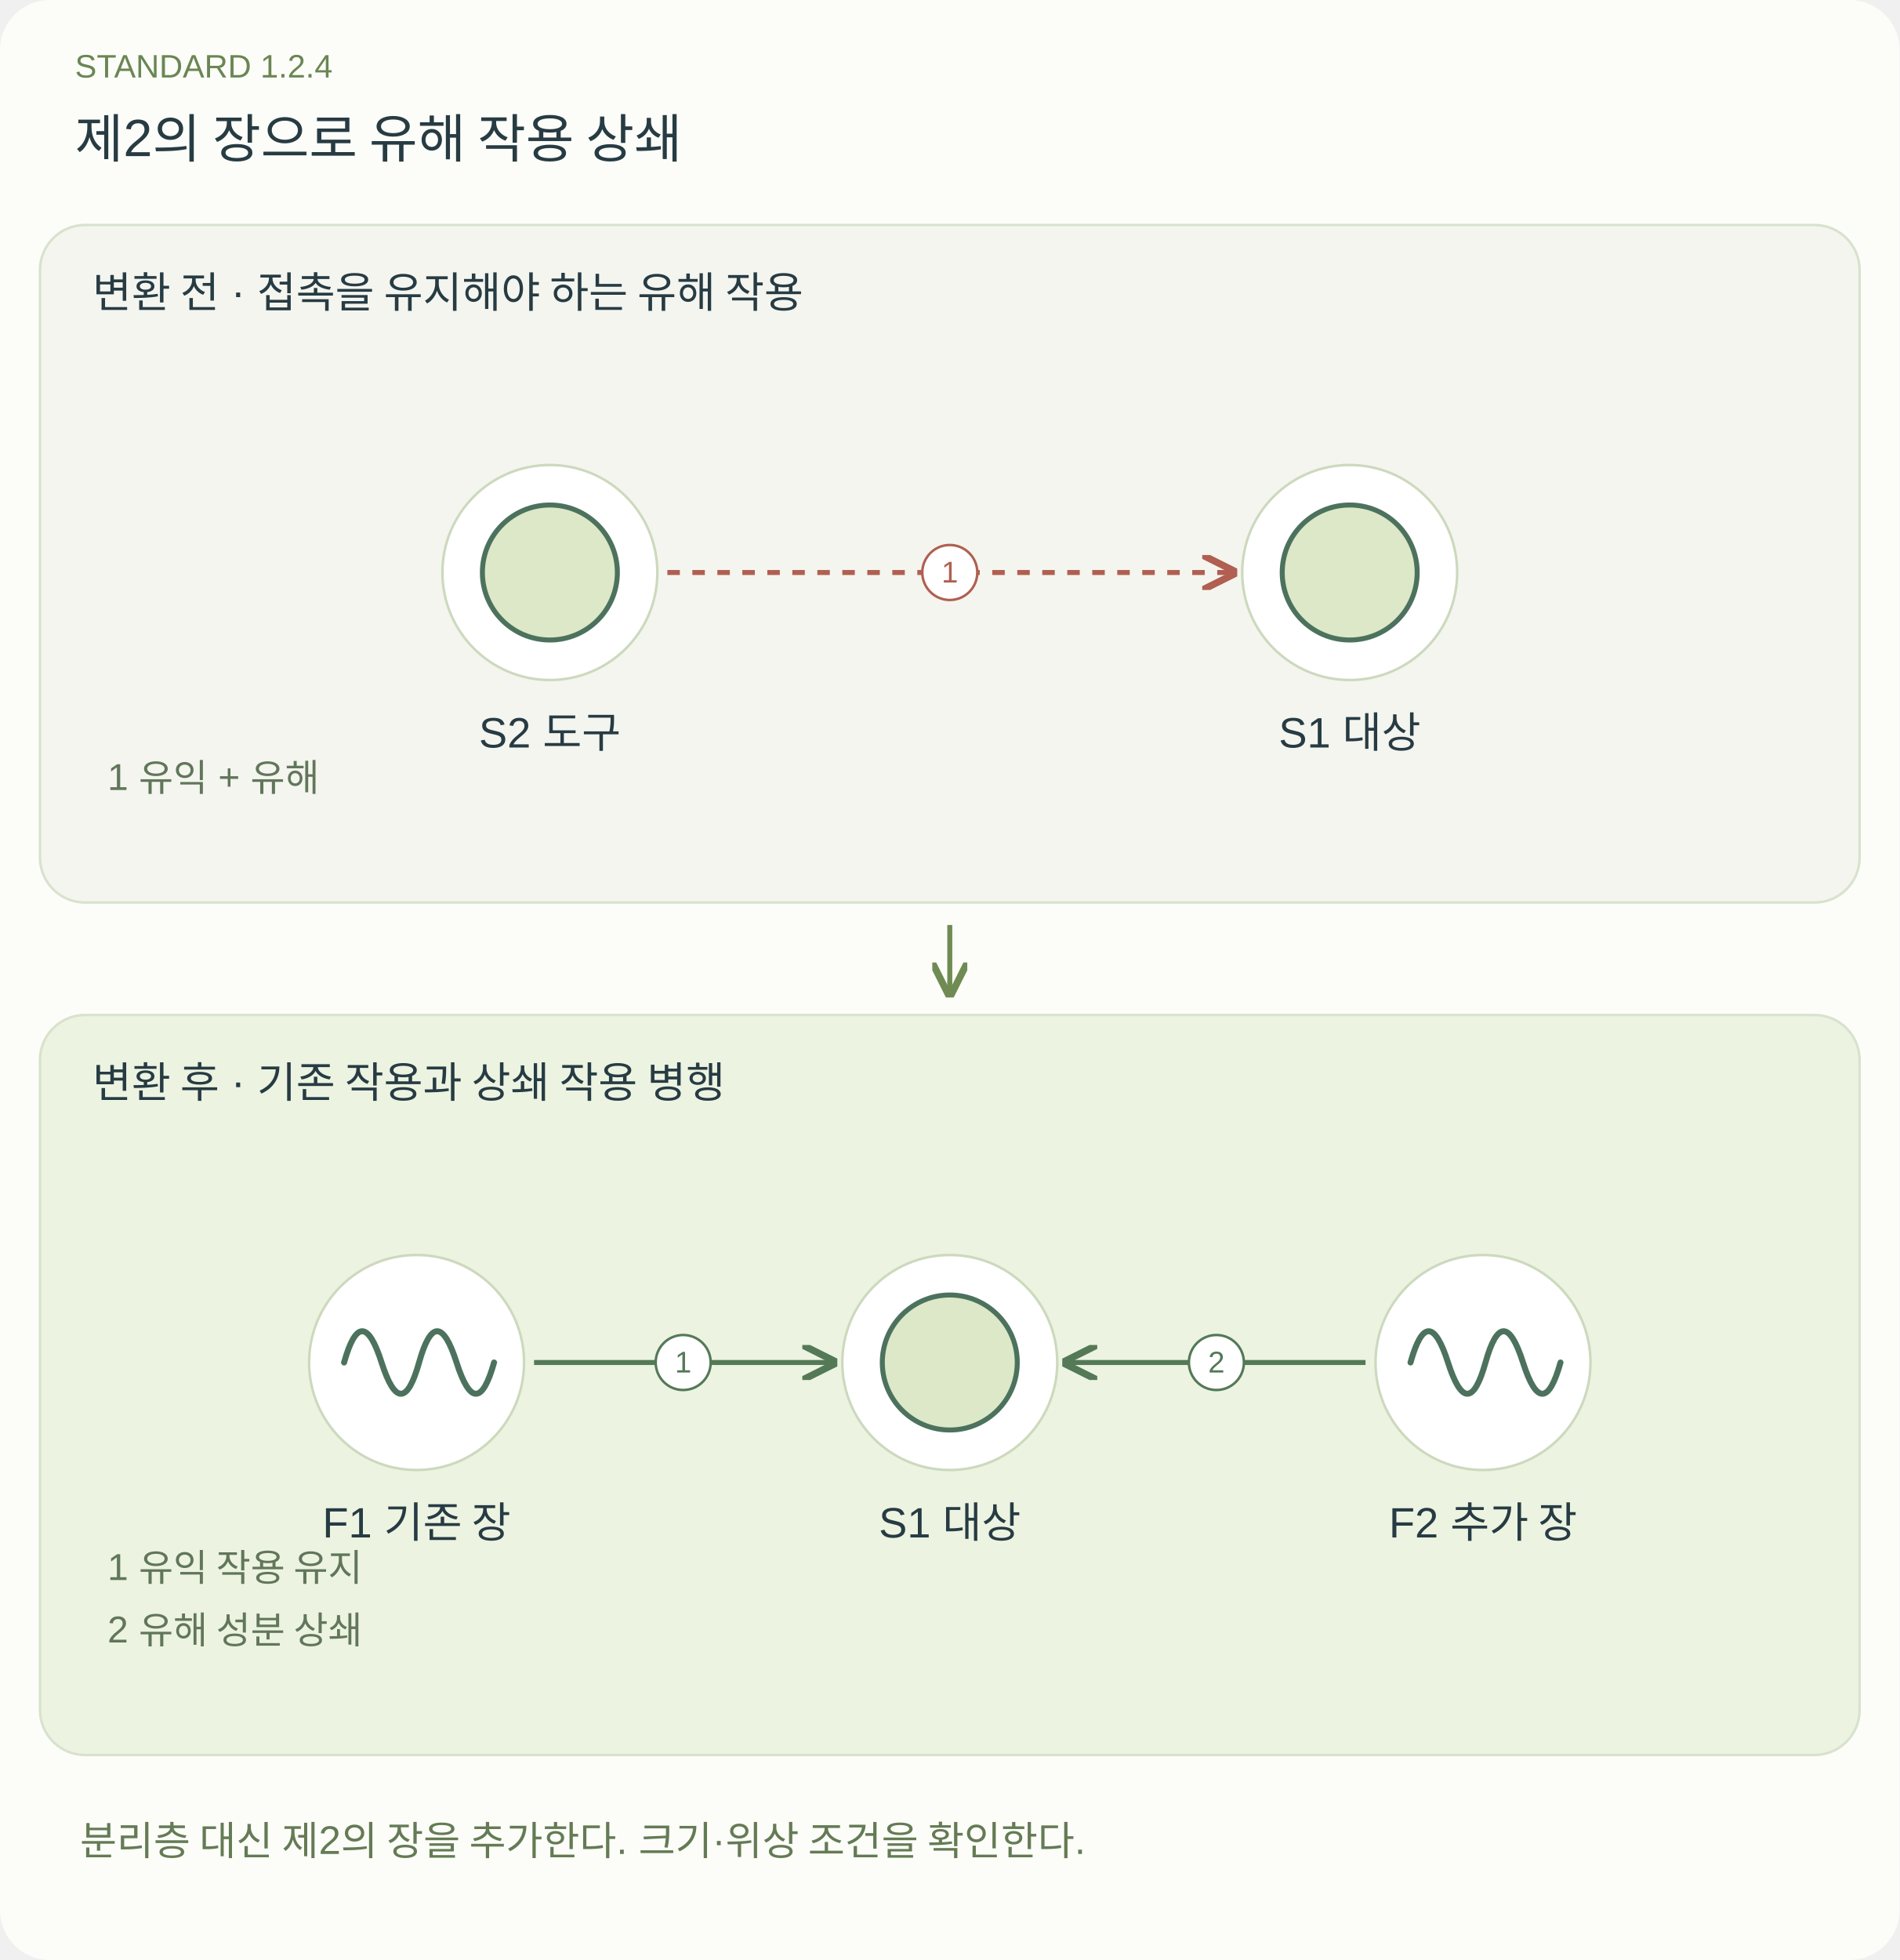
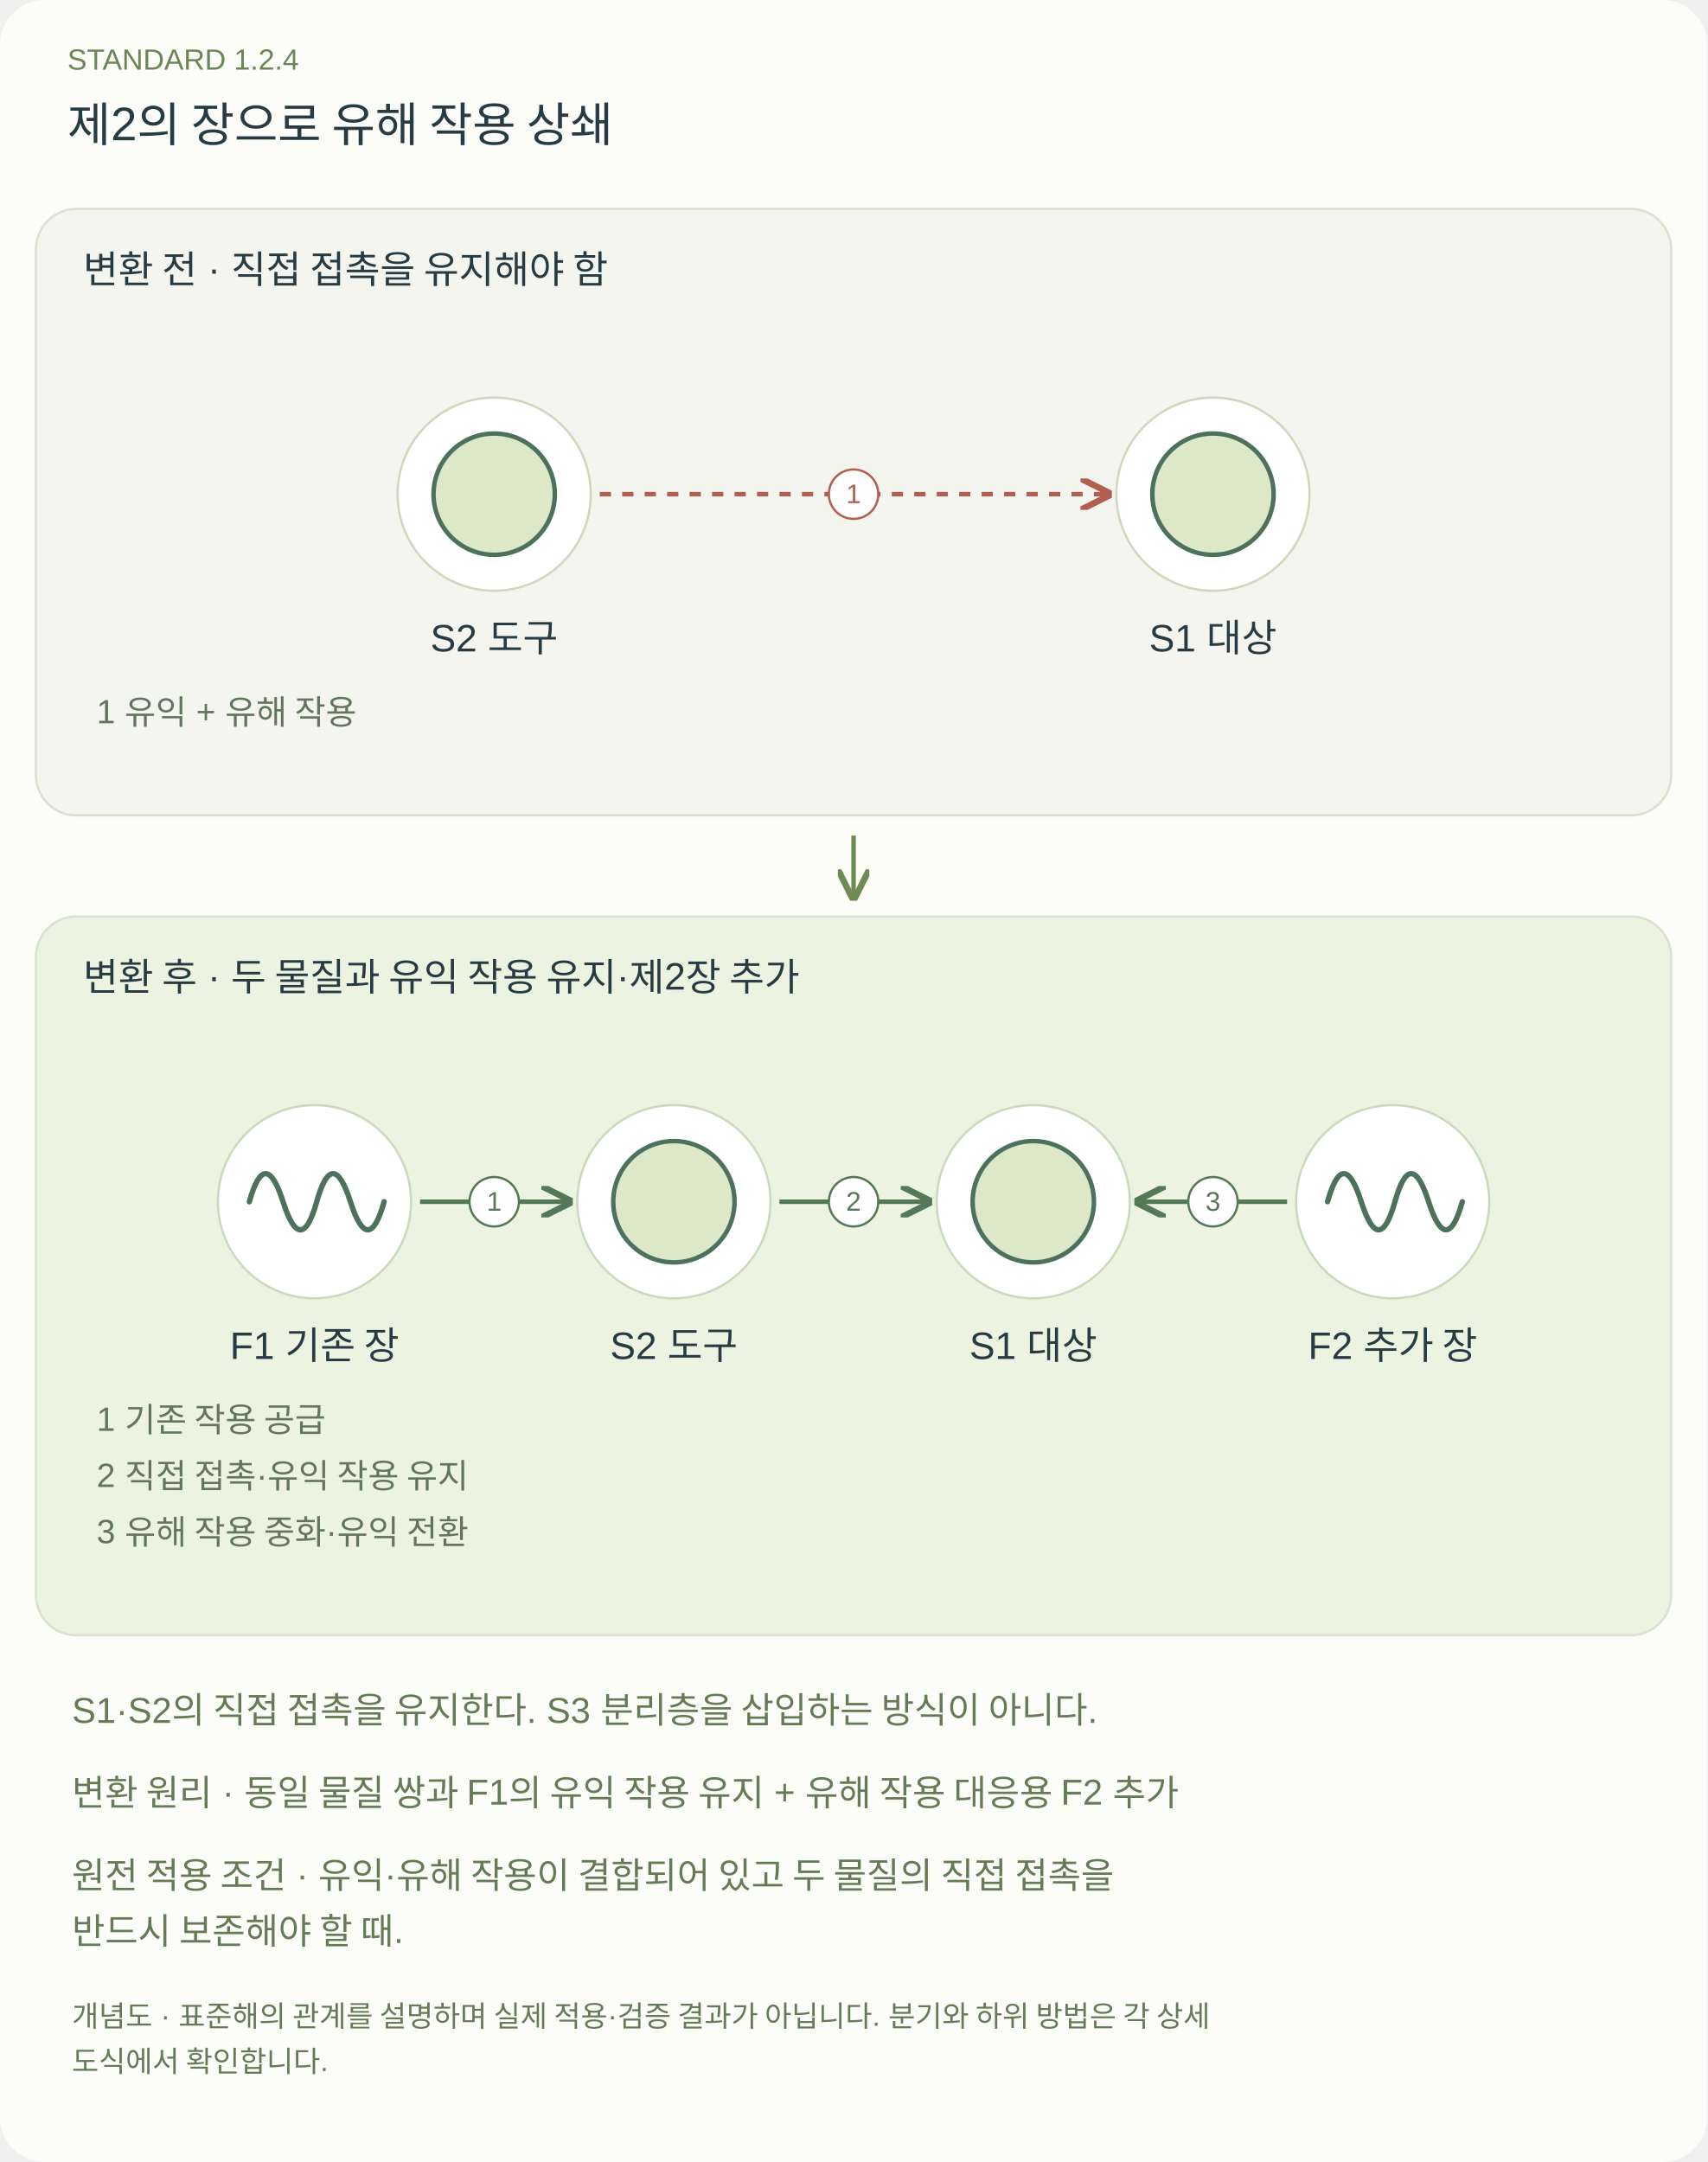
- <svg xmlns="http://www.w3.org/2000/svg" viewBox="0 0 760 784" role="img" aria-label="1.2.4 제2의 장으로 유해 작용 상쇄 구조도" data-standard-code="1.2.4" style="font-family:Arial,Malgun Gothic,sans-serif">
+ <svg xmlns="http://www.w3.org/2000/svg" viewBox="0 0 760 962.5" role="img" aria-label="1.2.4 제2의 장으로 유해 작용 상쇄 개념도" data-standard-code="1.2.4" style="font-family:Arial,Malgun Gothic,sans-serif">
  <rect width="100%" height="100%" rx="20" fill="#fcfdf8" />
  <defs>
    <marker id="sis-1-2-4" markerWidth="7" markerHeight="7" refX="6" refY="3.5" orient="auto-start-reverse">
      <path d="M0,0 L7,3.5 L0,7" fill="none" stroke="context-stroke" stroke-width="1.4" />
    </marker>
  </defs>
  <text x="30" y="31" text-anchor="start" fill="#6a8654" font-size="13">
    <tspan x="30" dy="0">STANDARD 1.2.4</tspan>
  </text>
  <text x="30" y="63" text-anchor="start" fill="#273b43" font-size="21">
    <tspan x="30" dy="0">제2의 장으로 유해 작용 상쇄</tspan>
  </text>
  <g data-standard="1.2.4" data-phase="before">
-     <rect x="16" y="90" width="728" height="271" rx="18" fill="#f4f5ef" stroke="#d8e2cd" />
-     <text x="37" y="123" text-anchor="start" fill="#273b43" font-size="17">
-       <tspan x="37" dy="0">변환 전 · 접촉을 유지해야 하는 유해 작용</tspan>
+     <rect x="16" y="93" width="728" height="270" rx="18" fill="#f4f5ef" stroke="#d8e2cd" />
+     <text x="37" y="126" text-anchor="start" fill="#273b43" font-size="17">
+       <tspan x="37" dy="0">변환 전 · 직접 접촉을 유지해야 함</tspan>
    </text>
-     <path class="sis-edge" data-source="S2" data-target="S1" d="M267.0,229 L493.0,229" fill="none" stroke="#b05f51" stroke-width="2" stroke-dasharray="5 5" marker-end="url(#sis-1-2-4)" />
-     <circle cx="380.0" cy="229" r="11" fill="white" stroke="#b05f51" />
-     <text x="380.0" y="233" text-anchor="middle" fill="#b05f51" font-size="12">
+     <path class="sis-edge" data-source="S2" data-target="S1" data-style="harmful" d="M267.0,220 L493.0,220" fill="none" stroke="#b05f51" stroke-width="2" stroke-dasharray="5 5" marker-end="url(#sis-1-2-4)" />
+     <circle cx="380.0" cy="220" r="11" fill="white" stroke="#b05f51" />
+     <text x="380.0" y="224" text-anchor="middle" fill="#b05f51" font-size="12">
      <tspan x="380.0" dy="0">1</tspan>
    </text>
    <g class="sis-node" data-node="S2" data-kind="substance">
-       <circle cx="220.0" cy="229" r="43" fill="white" stroke="#ccd9bd" />
-       <g transform="translate(220.0,229)">
+       <circle cx="220.0" cy="220" r="43" fill="white" stroke="#ccd9bd" />
+       <g transform="translate(220.0,220)">
        <circle cx="0" cy="0" r="27" fill="#dce8c7" stroke="#4c725e" stroke-width="2" />
      </g>
-       <text x="220.0" y="299" text-anchor="middle" fill="#273b43" font-size="17">
+       <text x="220.0" y="290" text-anchor="middle" fill="#273b43" font-size="17">
        <tspan x="220.0" dy="0">S2 도구</tspan>
      </text>
    </g>
    <g class="sis-node" data-node="S1" data-kind="substance">
-       <circle cx="540.0" cy="229" r="43" fill="white" stroke="#ccd9bd" />
-       <g transform="translate(540.0,229)">
+       <circle cx="540.0" cy="220" r="43" fill="white" stroke="#ccd9bd" />
+       <g transform="translate(540.0,220)">
        <circle cx="0" cy="0" r="27" fill="#dce8c7" stroke="#4c725e" stroke-width="2" />
      </g>
-       <text x="540.0" y="299" text-anchor="middle" fill="#273b43" font-size="17">
+       <text x="540.0" y="290" text-anchor="middle" fill="#273b43" font-size="17">
        <tspan x="540.0" dy="0">S1 대상</tspan>
      </text>
    </g>
-     <text x="43" y="316" text-anchor="start" fill="#61765a" font-size="15">
-       <tspan x="43" dy="0">1  유익 + 유해</tspan>
+     <text x="43" y="322" text-anchor="start" fill="#61765a" font-size="15">
+       <tspan x="43" dy="0">1  유익 + 유해 작용</tspan>
    </text>
  </g>
-   <path d="M380,370 V397" stroke="#6f8b53" stroke-width="2" marker-end="url(#sis-1-2-4)" />
+   <path d="M380,372 V399" stroke="#6f8b53" stroke-width="2" marker-end="url(#sis-1-2-4)" />
  <g data-standard="1.2.4" data-phase="after">
-     <rect x="16" y="406" width="728" height="296" rx="18" fill="#ecf3e1" stroke="#d8e2cd" />
-     <text x="37" y="439" text-anchor="start" fill="#273b43" font-size="17">
-       <tspan x="37" dy="0">변환 후 · 기존 작용과 상쇄 작용 병행</tspan>
+     <rect x="16" y="408" width="728" height="320" rx="18" fill="#ecf3e1" stroke="#d8e2cd" />
+     <text x="37" y="441" text-anchor="start" fill="#273b43" font-size="17">
+       <tspan x="37" dy="0">변환 후 · 두 물질과 유익 작용 유지·제2장 추가</tspan>
    </text>
-     <path class="sis-edge" data-source="F1" data-target="S1" d="M213.667,545 L333.0,545" fill="none" stroke="#547957" stroke-width="2" marker-end="url(#sis-1-2-4)" />
-     <circle cx="273.333" cy="545" r="11" fill="white" stroke="#547957" />
-     <text x="273.333" y="549" text-anchor="middle" fill="#547957" font-size="12">
-       <tspan x="273.333" dy="0">1</tspan>
+     <path class="sis-edge" data-source="F1" data-target="S2" data-style="action" d="M187.0,535 L253.0,535" fill="none" stroke="#547957" stroke-width="2" marker-end="url(#sis-1-2-4)" />
+     <circle cx="220.0" cy="535" r="11" fill="white" stroke="#547957" />
+     <text x="220.0" y="539" text-anchor="middle" fill="#547957" font-size="12">
+       <tspan x="220.0" dy="0">1</tspan>
    </text>
-     <path class="sis-edge" data-source="F2" data-target="S1" d="M546.333,545 L427.0,545" fill="none" stroke="#547957" stroke-width="2" marker-end="url(#sis-1-2-4)" />
-     <circle cx="486.667" cy="545" r="11" fill="white" stroke="#547957" />
-     <text x="486.667" y="549" text-anchor="middle" fill="#547957" font-size="12">
-       <tspan x="486.667" dy="0">2</tspan>
+     <path class="sis-edge" data-source="S2" data-target="S1" data-style="action" d="M347.0,535 L413.0,535" fill="none" stroke="#547957" stroke-width="2" marker-end="url(#sis-1-2-4)" />
+     <circle cx="380.0" cy="535" r="11" fill="white" stroke="#547957" />
+     <text x="380.0" y="539" text-anchor="middle" fill="#547957" font-size="12">
+       <tspan x="380.0" dy="0">2</tspan>
+     </text>
+     <path class="sis-edge" data-source="F2" data-target="S1" data-style="action" d="M573.0,535 L507.0,535" fill="none" stroke="#547957" stroke-width="2" marker-end="url(#sis-1-2-4)" />
+     <circle cx="540.0" cy="535" r="11" fill="white" stroke="#547957" />
+     <text x="540.0" y="539" text-anchor="middle" fill="#547957" font-size="12">
+       <tspan x="540.0" dy="0">3</tspan>
    </text>
    <g class="sis-node" data-node="F1" data-kind="field">
-       <circle cx="166.667" cy="545" r="43" fill="white" stroke="#ccd9bd" />
-       <g transform="translate(166.6667,545)">
+       <circle cx="140.0" cy="535" r="43" fill="white" stroke="#ccd9bd" />
+       <g transform="translate(140.0,535)">
        <path d="M-29,0 Q-22,-25 -14,0 T1,0 T16,0 T31,0" fill="none" stroke="#4c725e" stroke-width="2.4" stroke-linecap="round" stroke-linejoin="round" />
      </g>
-       <text x="166.667" y="615" text-anchor="middle" fill="#273b43" font-size="17">
-         <tspan x="166.667" dy="0">F1 기존 장</tspan>
+       <text x="140.0" y="605" text-anchor="middle" fill="#273b43" font-size="17">
+         <tspan x="140.0" dy="0">F1 기존 장</tspan>
+       </text>
+     </g>
+     <g class="sis-node" data-node="S2" data-kind="substance">
+       <circle cx="300.0" cy="535" r="43" fill="white" stroke="#ccd9bd" />
+       <g transform="translate(300.0,535)">
+         <circle cx="0" cy="0" r="27" fill="#dce8c7" stroke="#4c725e" stroke-width="2" />
+       </g>
+       <text x="300.0" y="605" text-anchor="middle" fill="#273b43" font-size="17">
+         <tspan x="300.0" dy="0">S2 도구</tspan>
      </text>
    </g>
    <g class="sis-node" data-node="S1" data-kind="substance">
-       <circle cx="380.0" cy="545" r="43" fill="white" stroke="#ccd9bd" />
-       <g transform="translate(380.0,545)">
+       <circle cx="460.0" cy="535" r="43" fill="white" stroke="#ccd9bd" />
+       <g transform="translate(460.0,535)">
        <circle cx="0" cy="0" r="27" fill="#dce8c7" stroke="#4c725e" stroke-width="2" />
      </g>
-       <text x="380.0" y="615" text-anchor="middle" fill="#273b43" font-size="17">
-         <tspan x="380.0" dy="0">S1 대상</tspan>
+       <text x="460.0" y="605" text-anchor="middle" fill="#273b43" font-size="17">
+         <tspan x="460.0" dy="0">S1 대상</tspan>
      </text>
    </g>
    <g class="sis-node" data-node="F2" data-kind="field">
-       <circle cx="593.333" cy="545" r="43" fill="white" stroke="#ccd9bd" />
-       <g transform="translate(593.3333,545)">
+       <circle cx="620.0" cy="535" r="43" fill="white" stroke="#ccd9bd" />
+       <g transform="translate(620.0,535)">
        <path d="M-29,0 Q-22,-25 -14,0 T1,0 T16,0 T31,0" fill="none" stroke="#4c725e" stroke-width="2.4" stroke-linecap="round" stroke-linejoin="round" />
      </g>
-       <text x="593.333" y="615" text-anchor="middle" fill="#273b43" font-size="17">
-         <tspan x="593.333" dy="0">F2 추가 장</tspan>
+       <text x="620.0" y="605" text-anchor="middle" fill="#273b43" font-size="17">
+         <tspan x="620.0" dy="0">F2 추가 장</tspan>
      </text>
    </g>
-     <text x="43" y="632" text-anchor="start" fill="#61765a" font-size="15">
-       <tspan x="43" dy="0">1  유익 작용 유지</tspan>
+     <text x="43" y="637" text-anchor="start" fill="#61765a" font-size="15">
+       <tspan x="43" dy="0">1  기존 작용 공급</tspan>
    </text>
-     <text x="43" y="657" text-anchor="start" fill="#61765a" font-size="15">
-       <tspan x="43" dy="0">2  유해 성분 상쇄</tspan>
+     <text x="43" y="662" text-anchor="start" fill="#61765a" font-size="15">
+       <tspan x="43" dy="0">2  직접 접촉·유익 작용 유지</tspan>
+     </text>
+     <text x="43" y="687" text-anchor="start" fill="#61765a" font-size="15">
+       <tspan x="43" dy="0">3  유해 작용 중화·유익 전환</tspan>
    </text>
  </g>
-   <text x="32" y="742" text-anchor="start" fill="#647b55" font-size="16">
-     <tspan x="32" dy="0">분리층 대신 제2의 장을 추가한다. 크기·위상 조건을 확인한다.</tspan>
+   <text x="32" y="767" text-anchor="start" fill="#647b55" font-size="16">
+     <tspan x="32" dy="0">S1·S2의 직접 접촉을 유지한다. S3 분리층을 삽입하는 방식이 아니다.</tspan>
+   </text>
+   <text x="32" y="803.8" text-anchor="start" fill="#647b55" font-size="16">
+     <tspan x="32" dy="0">변환 원리 · 동일 물질 쌍과 F1의 유익 작용 유지 + 유해 작용 대응용 F2 추가</tspan>
+   </text>
+   <text x="32" y="840.6" text-anchor="start" fill="#647b55" font-size="16">
+     <tspan x="32" dy="0">원전 적용 조건 · 유익·유해 작용이 결합되어 있고 두 물질의 직접 접촉을 </tspan>
+     <tspan x="32" dy="24.8">반드시 보존해야 할 때.</tspan>
+   </text>
+   <text x="32" y="902.2" text-anchor="start" fill="#647b55" font-size="13">
+     <tspan x="32" dy="0">개념도 · 표준해의 관계를 설명하며 실제 적용·검증 결과가 아닙니다. 분기와 하위 방법은 각 상세 </tspan>
+     <tspan x="32" dy="20.15">도식에서 확인합니다.</tspan>
  </text>
</svg>
